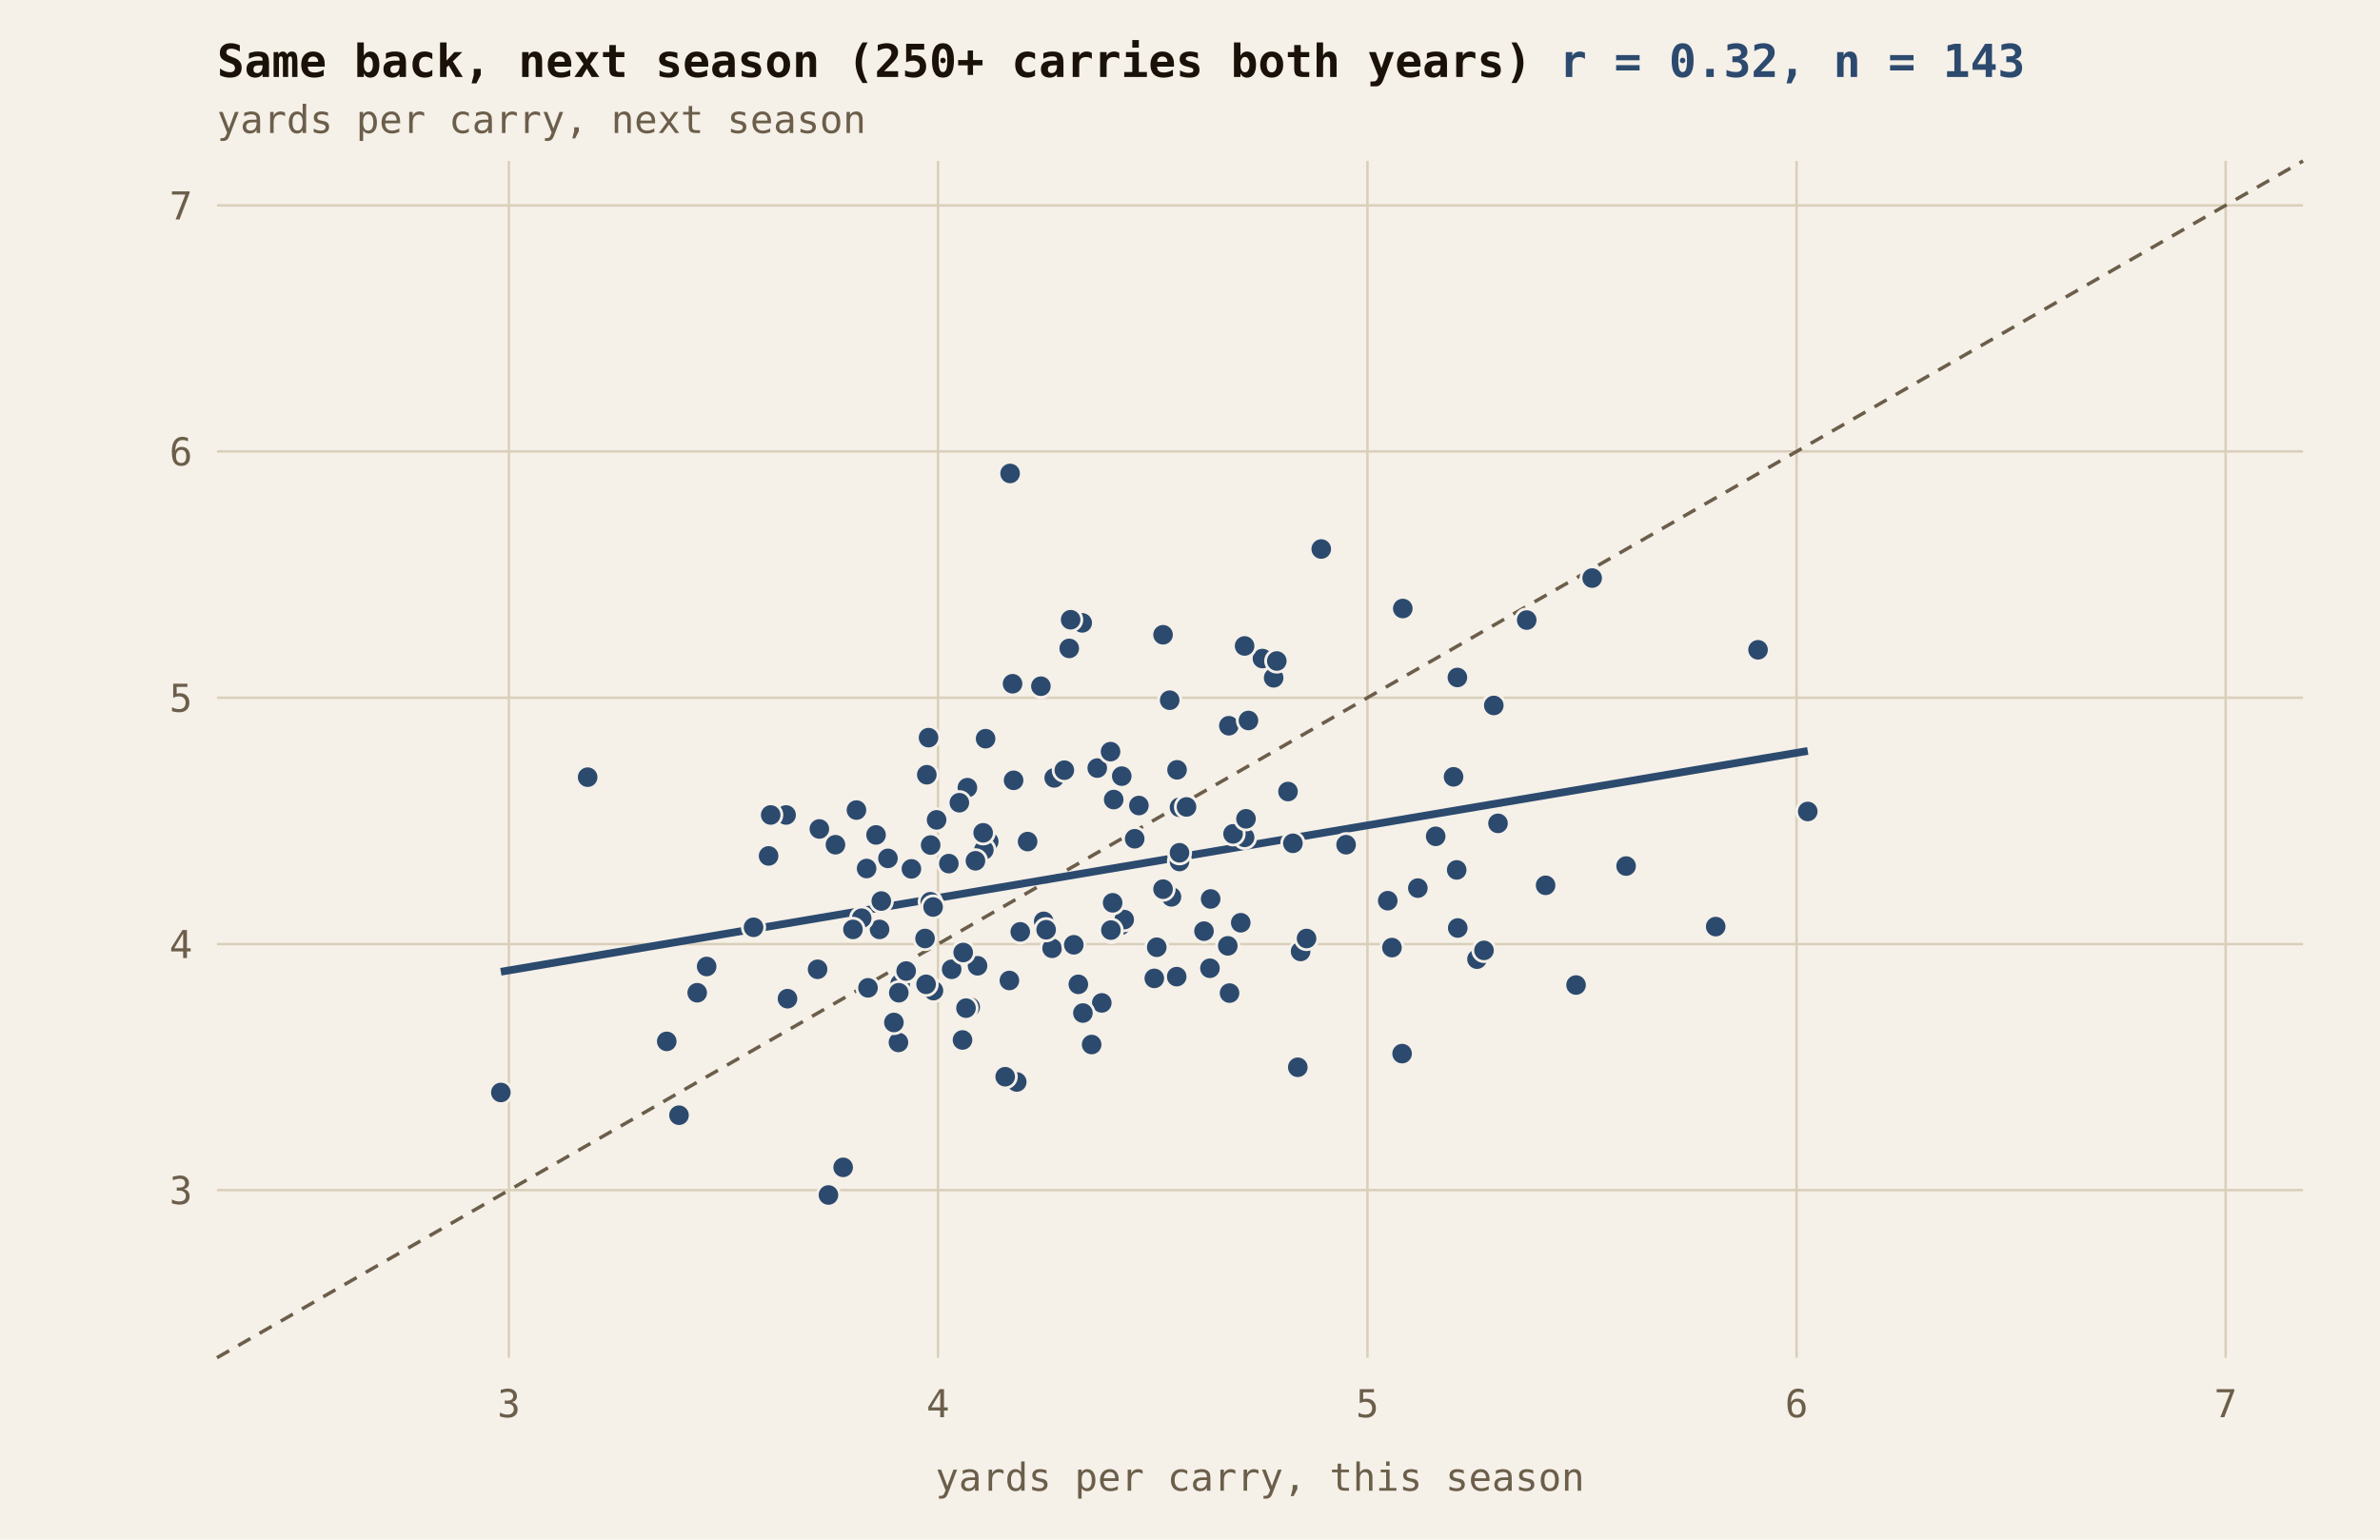
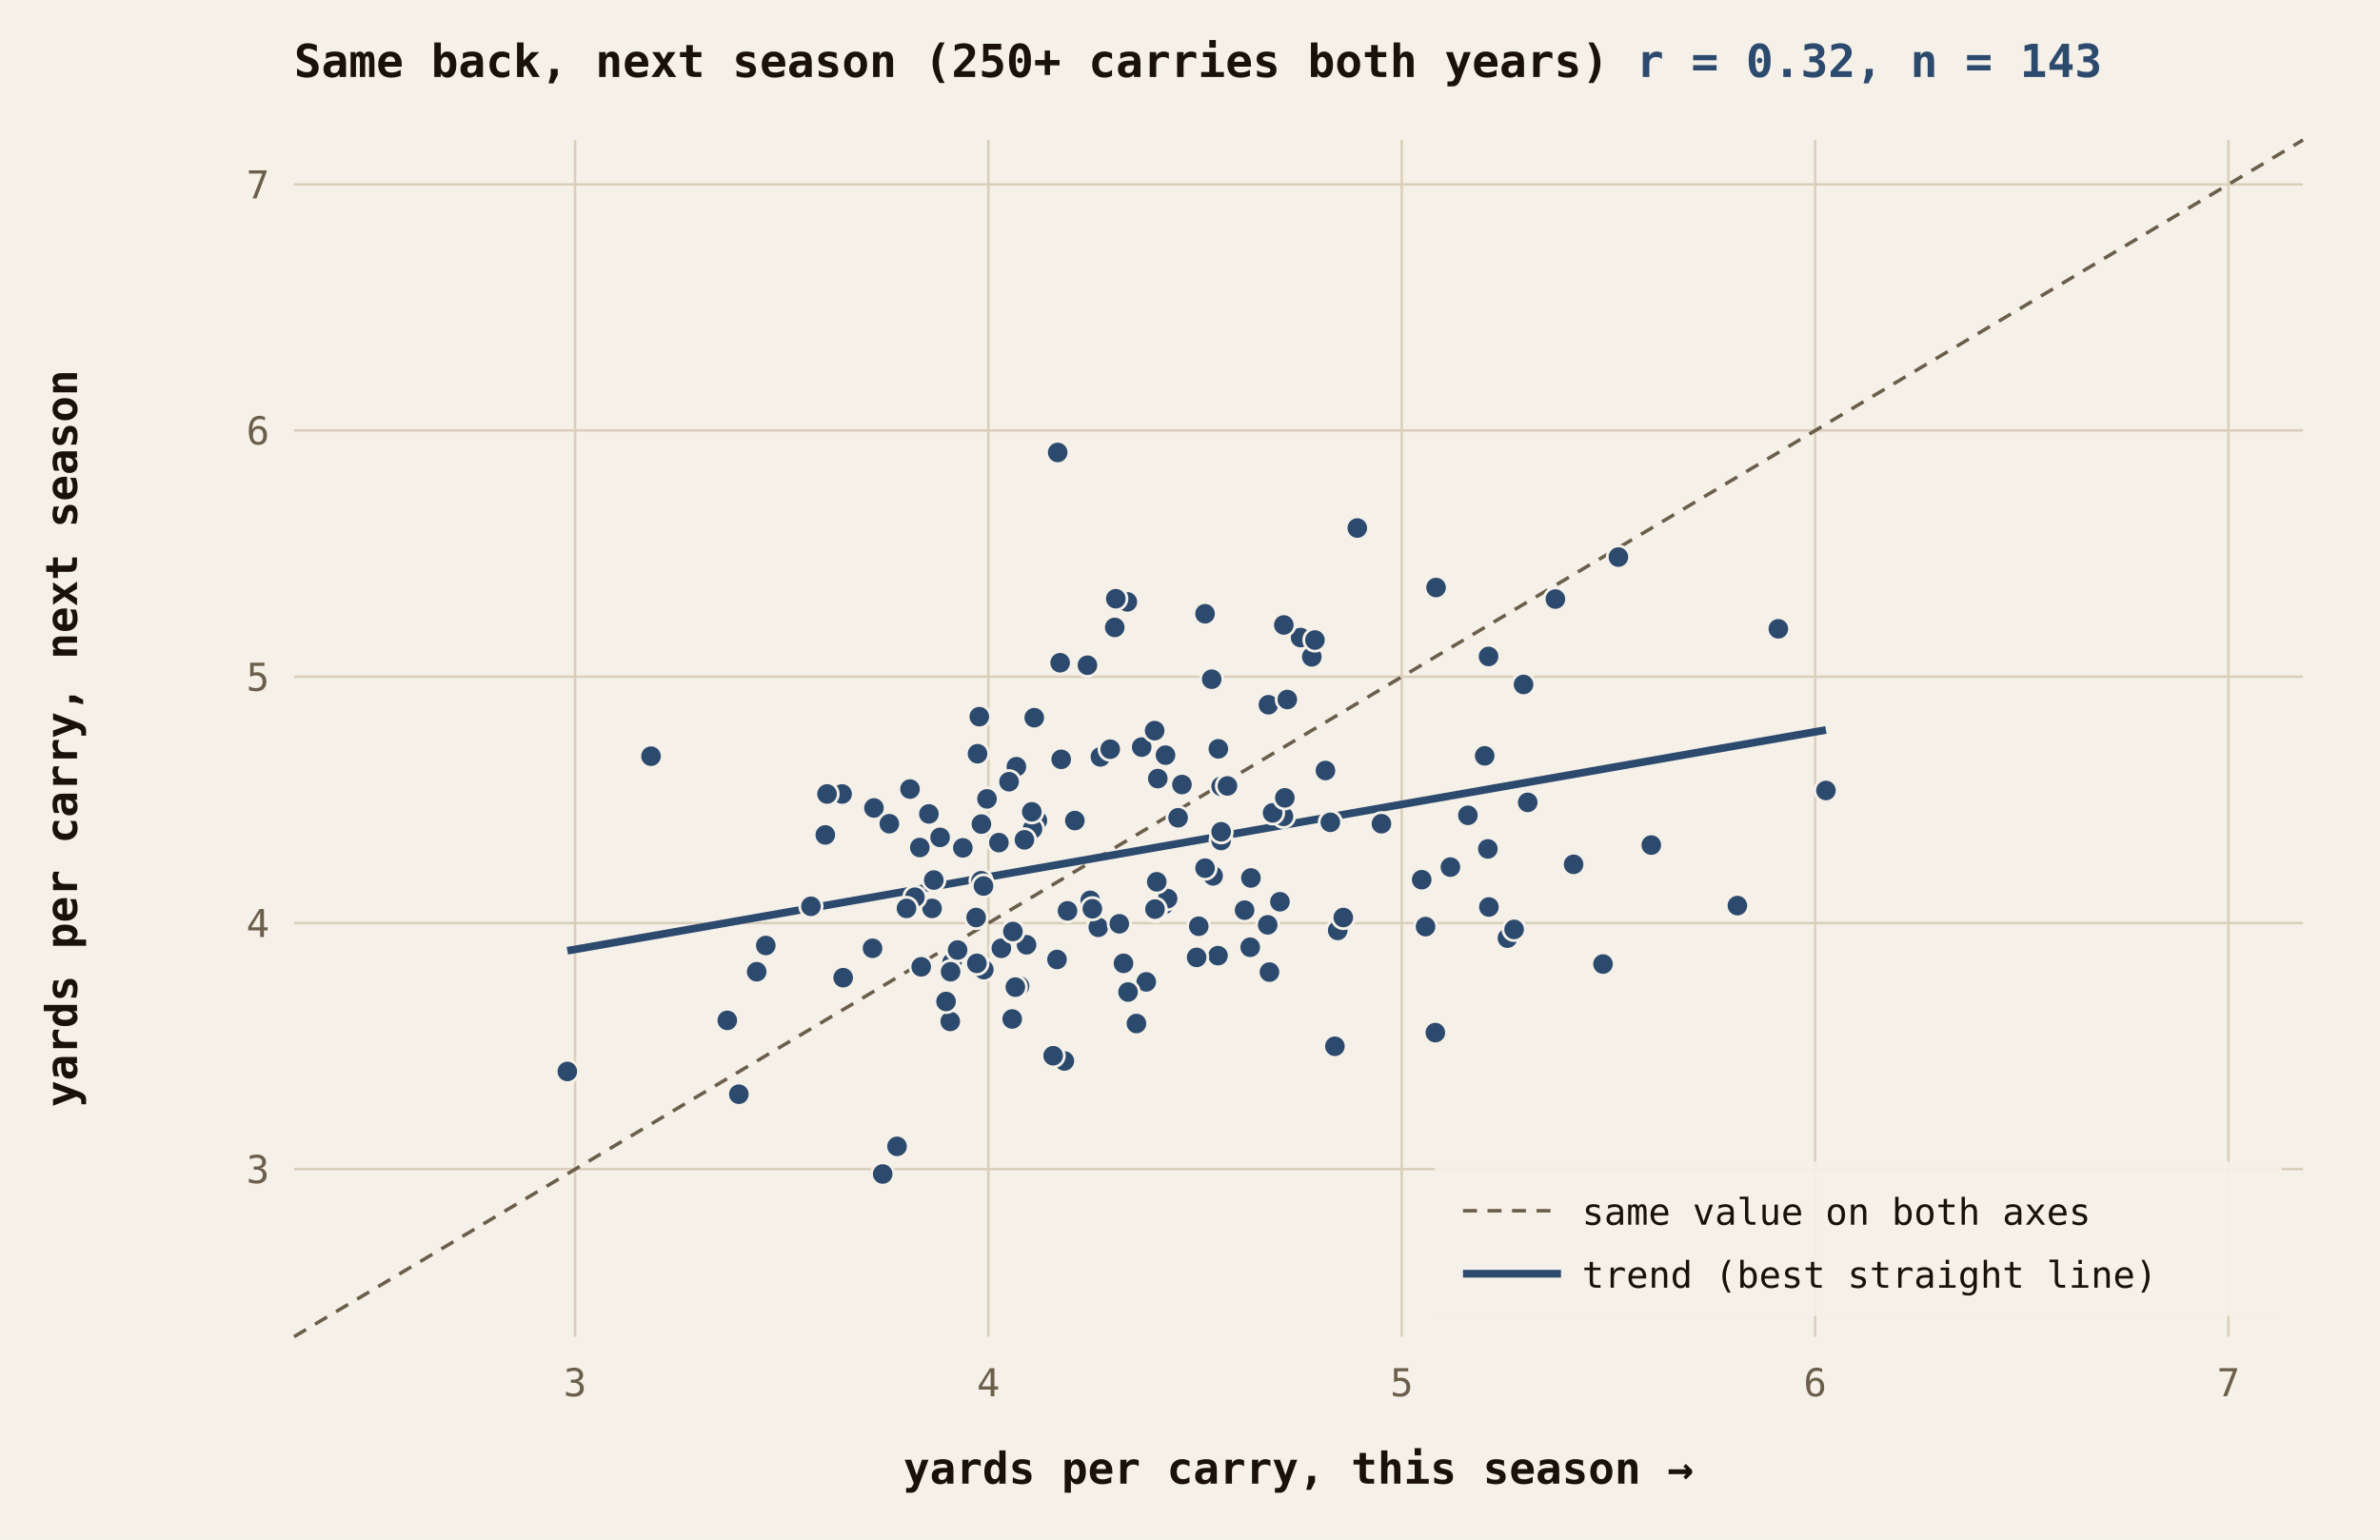
<svg xmlns="http://www.w3.org/2000/svg" viewBox="0 0 680 440" width="680" height="440" font-family="'Roboto Mono',monospace">
  <rect width="680" height="440" fill="#f5f0e8" />
-   <line x1="145.4" x2="145.4" y1="388" y2="46" stroke="#d9cfba" stroke-width="0.7" />
-   <text x="145.4" y="405" font-size="11" fill="#6b5e4a" text-anchor="middle">3</text>
-   <line x1="268.0" x2="268.0" y1="388" y2="46" stroke="#d9cfba" stroke-width="0.7" />
-   <text x="268.0" y="405" font-size="11" fill="#6b5e4a" text-anchor="middle">4</text>
-   <line x1="390.7" x2="390.7" y1="388" y2="46" stroke="#d9cfba" stroke-width="0.7" />
-   <text x="390.7" y="405" font-size="11" fill="#6b5e4a" text-anchor="middle">5</text>
-   <line x1="513.3" x2="513.3" y1="388" y2="46" stroke="#d9cfba" stroke-width="0.7" />
-   <text x="513.3" y="405" font-size="11" fill="#6b5e4a" text-anchor="middle">6</text>
-   <line x1="635.9" x2="635.9" y1="388" y2="46" stroke="#d9cfba" stroke-width="0.7" />
-   <text x="635.9" y="405" font-size="11" fill="#6b5e4a" text-anchor="middle">7</text>
-   <line x1="62" x2="658" y1="340.1" y2="340.1" stroke="#d9cfba" stroke-width="0.7" />
-   <text x="55" y="344.1" font-size="11" fill="#6b5e4a" text-anchor="end">3</text>
-   <line x1="62" x2="658" y1="269.8" y2="269.8" stroke="#d9cfba" stroke-width="0.7" />
-   <text x="55" y="273.8" font-size="11" fill="#6b5e4a" text-anchor="end">4</text>
-   <line x1="62" x2="658" y1="199.4" y2="199.4" stroke="#d9cfba" stroke-width="0.7" />
-   <text x="55" y="203.4" font-size="11" fill="#6b5e4a" text-anchor="end">5</text>
-   <line x1="62" x2="658" y1="129.0" y2="129.0" stroke="#d9cfba" stroke-width="0.7" />
-   <text x="55" y="133.0" font-size="11" fill="#6b5e4a" text-anchor="end">6</text>
-   <line x1="62" x2="658" y1="58.7" y2="58.7" stroke="#d9cfba" stroke-width="0.7" />
-   <text x="55" y="62.7" font-size="11" fill="#6b5e4a" text-anchor="end">7</text>
-   <line x1="62.0" y1="388.0" x2="658.0" y2="46.0" stroke="#6b5e4a" stroke-width="1" stroke-dasharray="4 3" />
-   <line x1="143.1" y1="277.7" x2="516.5" y2="214.6" stroke="#2c4a6e" stroke-width="2.2" />
-   <circle cx="225.0" cy="285.4" r="3.2" fill="#2c4a6e" stroke="#f5f0e8" stroke-width="0.8" />
-   <circle cx="371.6" cy="271.9" r="3.2" fill="#2c4a6e" stroke="#f5f0e8" stroke-width="0.8" />
-   <circle cx="337.0" cy="230.7" r="3.2" fill="#2c4a6e" stroke="#f5f0e8" stroke-width="0.8" />
-   <circle cx="277.2" cy="287.8" r="3.2" fill="#2c4a6e" stroke="#f5f0e8" stroke-width="0.8" />
-   <circle cx="293.6" cy="240.5" r="3.2" fill="#2c4a6e" stroke="#f5f0e8" stroke-width="0.8" />
-   <circle cx="266.7" cy="283.1" r="3.2" fill="#2c4a6e" stroke="#f5f0e8" stroke-width="0.8" />
-   <circle cx="298.2" cy="263.3" r="3.2" fill="#2c4a6e" stroke="#f5f0e8" stroke-width="0.8" />
-   <circle cx="234.1" cy="236.9" r="3.2" fill="#2c4a6e" stroke="#f5f0e8" stroke-width="0.8" />
-   <circle cx="264.3" cy="268.2" r="3.2" fill="#2c4a6e" stroke="#f5f0e8" stroke-width="0.8" />
-   <circle cx="336.2" cy="279.1" r="3.2" fill="#2c4a6e" stroke="#f5f0e8" stroke-width="0.8" />
-   <circle cx="436.2" cy="177.2" r="3.2" fill="#2c4a6e" stroke="#f5f0e8" stroke-width="0.8" />
-   <circle cx="236.7" cy="341.5" r="3.2" fill="#2c4a6e" stroke="#f5f0e8" stroke-width="0.8" />
-   <circle cx="325.4" cy="230.2" r="3.2" fill="#2c4a6e" stroke="#f5f0e8" stroke-width="0.8" />
-   <circle cx="244.7" cy="231.5" r="3.2" fill="#2c4a6e" stroke="#f5f0e8" stroke-width="0.8" />
-   <circle cx="279.3" cy="276.0" r="3.2" fill="#2c4a6e" stroke="#f5f0e8" stroke-width="0.8" />
-   <circle cx="240.9" cy="333.6" r="3.2" fill="#2c4a6e" stroke="#f5f0e8" stroke-width="0.8" />
-   <circle cx="251.8" cy="257.5" r="3.2" fill="#2c4a6e" stroke="#f5f0e8" stroke-width="0.8" />
-   <circle cx="143.1" cy="312.2" r="3.2" fill="#2c4a6e" stroke="#f5f0e8" stroke-width="0.8" />
-   <circle cx="337.0" cy="246.2" r="3.2" fill="#2c4a6e" stroke="#f5f0e8" stroke-width="0.8" />
-   <circle cx="360.7" cy="188.2" r="3.2" fill="#2c4a6e" stroke="#f5f0e8" stroke-width="0.8" />
-   <circle cx="334.7" cy="256.3" r="3.2" fill="#2c4a6e" stroke="#f5f0e8" stroke-width="0.8" />
-   <circle cx="271.9" cy="277.0" r="3.2" fill="#2c4a6e" stroke="#f5f0e8" stroke-width="0.8" />
-   <circle cx="257.2" cy="281.1" r="3.2" fill="#2c4a6e" stroke="#f5f0e8" stroke-width="0.8" />
-   <circle cx="265.3" cy="210.8" r="3.2" fill="#2c4a6e" stroke="#f5f0e8" stroke-width="0.8" />
-   <circle cx="300.6" cy="271.0" r="3.2" fill="#2c4a6e" stroke="#f5f0e8" stroke-width="0.8" />
-   <circle cx="224.6" cy="232.9" r="3.2" fill="#2c4a6e" stroke="#f5f0e8" stroke-width="0.8" />
-   <circle cx="337.0" cy="243.7" r="3.2" fill="#2c4a6e" stroke="#f5f0e8" stroke-width="0.8" />
-   <circle cx="194.0" cy="318.7" r="3.2" fill="#2c4a6e" stroke="#f5f0e8" stroke-width="0.8" />
-   <circle cx="309.2" cy="178.0" r="3.2" fill="#2c4a6e" stroke="#f5f0e8" stroke-width="0.8" />
-   <circle cx="410.2" cy="239.0" r="3.2" fill="#2c4a6e" stroke="#f5f0e8" stroke-width="0.8" />
-   <circle cx="215.3" cy="265.0" r="3.2" fill="#2c4a6e" stroke="#f5f0e8" stroke-width="0.8" />
-   <circle cx="291.5" cy="266.3" r="3.2" fill="#2c4a6e" stroke="#f5f0e8" stroke-width="0.8" />
-   <circle cx="339.0" cy="230.6" r="3.2" fill="#2c4a6e" stroke="#f5f0e8" stroke-width="0.8" />
-   <circle cx="370.8" cy="305.0" r="3.2" fill="#2c4a6e" stroke="#f5f0e8" stroke-width="0.8" />
-   <circle cx="265.9" cy="241.5" r="3.2" fill="#2c4a6e" stroke="#f5f0e8" stroke-width="0.8" />
-   <circle cx="305.9" cy="177.1" r="3.2" fill="#2c4a6e" stroke="#f5f0e8" stroke-width="0.8" />
-   <circle cx="320.1" cy="264.5" r="3.2" fill="#2c4a6e" stroke="#f5f0e8" stroke-width="0.8" />
-   <circle cx="301.2" cy="222.3" r="3.2" fill="#2c4a6e" stroke="#f5f0e8" stroke-width="0.8" />
-   <circle cx="332.3" cy="181.4" r="3.2" fill="#2c4a6e" stroke="#f5f0e8" stroke-width="0.8" />
-   <circle cx="454.9" cy="165.2" r="3.2" fill="#2c4a6e" stroke="#f5f0e8" stroke-width="0.8" />
-   <circle cx="313.5" cy="219.5" r="3.2" fill="#2c4a6e" stroke="#f5f0e8" stroke-width="0.8" />
-   <circle cx="428.0" cy="235.3" r="3.2" fill="#2c4a6e" stroke="#f5f0e8" stroke-width="0.8" />
-   <circle cx="276.4" cy="225.1" r="3.2" fill="#2c4a6e" stroke="#f5f0e8" stroke-width="0.8" />
-   <circle cx="274.1" cy="229.4" r="3.2" fill="#2c4a6e" stroke="#f5f0e8" stroke-width="0.8" />
-   <circle cx="336.3" cy="220.0" r="3.2" fill="#2c4a6e" stroke="#f5f0e8" stroke-width="0.8" />
-   <circle cx="317.3" cy="214.8" r="3.2" fill="#2c4a6e" stroke="#f5f0e8" stroke-width="0.8" />
-   <circle cx="350.8" cy="270.3" r="3.2" fill="#2c4a6e" stroke="#f5f0e8" stroke-width="0.8" />
-   <circle cx="422.0" cy="274.1" r="3.2" fill="#2c4a6e" stroke="#f5f0e8" stroke-width="0.8" />
-   <circle cx="450.3" cy="281.5" r="3.2" fill="#2c4a6e" stroke="#f5f0e8" stroke-width="0.8" />
-   <circle cx="355.6" cy="184.6" r="3.2" fill="#2c4a6e" stroke="#f5f0e8" stroke-width="0.8" />
-   <circle cx="289.3" cy="195.4" r="3.2" fill="#2c4a6e" stroke="#f5f0e8" stroke-width="0.8" />
-   <circle cx="345.9" cy="256.9" r="3.2" fill="#2c4a6e" stroke="#f5f0e8" stroke-width="0.8" />
-   <circle cx="330.5" cy="270.7" r="3.2" fill="#2c4a6e" stroke="#f5f0e8" stroke-width="0.8" />
-   <circle cx="363.9" cy="193.7" r="3.2" fill="#2c4a6e" stroke="#f5f0e8" stroke-width="0.8" />
-   <circle cx="271.1" cy="246.8" r="3.2" fill="#2c4a6e" stroke="#f5f0e8" stroke-width="0.8" />
-   <circle cx="260.4" cy="248.3" r="3.2" fill="#2c4a6e" stroke="#f5f0e8" stroke-width="0.8" />
-   <circle cx="247.6" cy="248.2" r="3.2" fill="#2c4a6e" stroke="#f5f0e8" stroke-width="0.8" />
-   <circle cx="264.6" cy="281.3" r="3.2" fill="#2c4a6e" stroke="#f5f0e8" stroke-width="0.8" />
-   <circle cx="416.4" cy="193.6" r="3.2" fill="#2c4a6e" stroke="#f5f0e8" stroke-width="0.8" />
-   <circle cx="397.7" cy="270.8" r="3.2" fill="#2c4a6e" stroke="#f5f0e8" stroke-width="0.8" />
-   <circle cx="290.5" cy="309.2" r="3.2" fill="#2c4a6e" stroke="#f5f0e8" stroke-width="0.8" />
-   <circle cx="298.9" cy="265.7" r="3.2" fill="#2c4a6e" stroke="#f5f0e8" stroke-width="0.8" />
-   <circle cx="400.6" cy="301.1" r="3.2" fill="#2c4a6e" stroke="#f5f0e8" stroke-width="0.8" />
-   <circle cx="190.5" cy="297.6" r="3.2" fill="#2c4a6e" stroke="#f5f0e8" stroke-width="0.8" />
-   <circle cx="308.1" cy="281.3" r="3.2" fill="#2c4a6e" stroke="#f5f0e8" stroke-width="0.8" />
-   <circle cx="305.5" cy="185.3" r="3.2" fill="#2c4a6e" stroke="#f5f0e8" stroke-width="0.8" />
-   <circle cx="416.2" cy="248.6" r="3.2" fill="#2c4a6e" stroke="#f5f0e8" stroke-width="0.8" />
-   <circle cx="248.0" cy="282.3" r="3.2" fill="#2c4a6e" stroke="#f5f0e8" stroke-width="0.8" />
-   <circle cx="355.6" cy="239.3" r="3.2" fill="#2c4a6e" stroke="#f5f0e8" stroke-width="0.8" />
-   <circle cx="282.5" cy="240.5" r="3.2" fill="#2c4a6e" stroke="#f5f0e8" stroke-width="0.8" />
-   <circle cx="251.3" cy="265.6" r="3.2" fill="#2c4a6e" stroke="#f5f0e8" stroke-width="0.8" />
-   <circle cx="199.2" cy="283.7" r="3.2" fill="#2c4a6e" stroke="#f5f0e8" stroke-width="0.8" />
-   <circle cx="275.0" cy="297.2" r="3.2" fill="#2c4a6e" stroke="#f5f0e8" stroke-width="0.8" />
-   <circle cx="219.6" cy="244.6" r="3.2" fill="#2c4a6e" stroke="#f5f0e8" stroke-width="0.8" />
-   <circle cx="415.3" cy="222.0" r="3.2" fill="#2c4a6e" stroke="#f5f0e8" stroke-width="0.8" />
-   <circle cx="246.2" cy="262.4" r="3.2" fill="#2c4a6e" stroke="#f5f0e8" stroke-width="0.8" />
-   <circle cx="321.2" cy="262.8" r="3.2" fill="#2c4a6e" stroke="#f5f0e8" stroke-width="0.8" />
-   <circle cx="441.6" cy="253.0" r="3.2" fill="#2c4a6e" stroke="#f5f0e8" stroke-width="0.8" />
-   <circle cx="220.2" cy="232.9" r="3.2" fill="#2c4a6e" stroke="#f5f0e8" stroke-width="0.8" />
-   <circle cx="311.9" cy="298.5" r="3.2" fill="#2c4a6e" stroke="#f5f0e8" stroke-width="0.8" />
-   <circle cx="351.3" cy="283.8" r="3.2" fill="#2c4a6e" stroke="#f5f0e8" stroke-width="0.8" />
-   <circle cx="253.7" cy="245.3" r="3.2" fill="#2c4a6e" stroke="#f5f0e8" stroke-width="0.8" />
-   <circle cx="265.8" cy="257.7" r="3.2" fill="#2c4a6e" stroke="#f5f0e8" stroke-width="0.8" />
-   <circle cx="332.3" cy="254.1" r="3.2" fill="#2c4a6e" stroke="#f5f0e8" stroke-width="0.8" />
-   <circle cx="281.1" cy="242.9" r="3.2" fill="#2c4a6e" stroke="#f5f0e8" stroke-width="0.8" />
-   <circle cx="250.3" cy="238.6" r="3.2" fill="#2c4a6e" stroke="#f5f0e8" stroke-width="0.8" />
-   <circle cx="369.4" cy="241.0" r="3.2" fill="#2c4a6e" stroke="#f5f0e8" stroke-width="0.8" />
-   <circle cx="377.5" cy="156.9" r="3.2" fill="#2c4a6e" stroke="#f5f0e8" stroke-width="0.8" />
-   <circle cx="256.7" cy="297.9" r="3.2" fill="#2c4a6e" stroke="#f5f0e8" stroke-width="0.8" />
-   <circle cx="314.8" cy="286.6" r="3.2" fill="#2c4a6e" stroke="#f5f0e8" stroke-width="0.8" />
-   <circle cx="287.2" cy="307.7" r="3.2" fill="#2c4a6e" stroke="#f5f0e8" stroke-width="0.8" />
-   <circle cx="324.2" cy="239.7" r="3.2" fill="#2c4a6e" stroke="#f5f0e8" stroke-width="0.8" />
-   <circle cx="318.2" cy="228.5" r="3.2" fill="#2c4a6e" stroke="#f5f0e8" stroke-width="0.8" />
-   <circle cx="464.6" cy="247.5" r="3.2" fill="#2c4a6e" stroke="#f5f0e8" stroke-width="0.8" />
-   <circle cx="424.0" cy="271.6" r="3.2" fill="#2c4a6e" stroke="#f5f0e8" stroke-width="0.8" />
-   <circle cx="238.7" cy="241.4" r="3.2" fill="#2c4a6e" stroke="#f5f0e8" stroke-width="0.8" />
-   <circle cx="280.9" cy="238.0" r="3.2" fill="#2c4a6e" stroke="#f5f0e8" stroke-width="0.8" />
-   <circle cx="201.9" cy="276.2" r="3.2" fill="#2c4a6e" stroke="#f5f0e8" stroke-width="0.8" />
-   <circle cx="320.5" cy="221.8" r="3.2" fill="#2c4a6e" stroke="#f5f0e8" stroke-width="0.8" />
-   <circle cx="306.8" cy="270.0" r="3.2" fill="#2c4a6e" stroke="#f5f0e8" stroke-width="0.8" />
-   <circle cx="264.8" cy="221.4" r="3.2" fill="#2c4a6e" stroke="#f5f0e8" stroke-width="0.8" />
-   <circle cx="384.6" cy="241.4" r="3.2" fill="#2c4a6e" stroke="#f5f0e8" stroke-width="0.8" />
-   <circle cx="317.5" cy="266.2" r="3.2" fill="#2c4a6e" stroke="#f5f0e8" stroke-width="0.8" />
-   <circle cx="304.1" cy="220.1" r="3.2" fill="#2c4a6e" stroke="#f5f0e8" stroke-width="0.8" />
-   <circle cx="297.4" cy="196.1" r="3.2" fill="#2c4a6e" stroke="#f5f0e8" stroke-width="0.8" />
-   <circle cx="267.6" cy="234.3" r="3.2" fill="#2c4a6e" stroke="#f5f0e8" stroke-width="0.8" />
-   <circle cx="352.3" cy="238.3" r="3.2" fill="#2c4a6e" stroke="#f5f0e8" stroke-width="0.8" />
-   <circle cx="317.4" cy="265.8" r="3.2" fill="#2c4a6e" stroke="#f5f0e8" stroke-width="0.8" />
-   <circle cx="288.4" cy="280.2" r="3.2" fill="#2c4a6e" stroke="#f5f0e8" stroke-width="0.8" />
-   <circle cx="354.5" cy="263.7" r="3.2" fill="#2c4a6e" stroke="#f5f0e8" stroke-width="0.8" />
-   <circle cx="516.5" cy="231.9" r="3.2" fill="#2c4a6e" stroke="#f5f0e8" stroke-width="0.8" />
-   <circle cx="396.5" cy="257.4" r="3.2" fill="#2c4a6e" stroke="#f5f0e8" stroke-width="0.8" />
-   <circle cx="329.8" cy="279.6" r="3.2" fill="#2c4a6e" stroke="#f5f0e8" stroke-width="0.8" />
-   <circle cx="426.8" cy="201.6" r="3.2" fill="#2c4a6e" stroke="#f5f0e8" stroke-width="0.8" />
-   <circle cx="368.0" cy="226.2" r="3.2" fill="#2c4a6e" stroke="#f5f0e8" stroke-width="0.8" />
-   <circle cx="278.7" cy="246.0" r="3.2" fill="#2c4a6e" stroke="#f5f0e8" stroke-width="0.8" />
-   <circle cx="289.6" cy="223.0" r="3.2" fill="#2c4a6e" stroke="#f5f0e8" stroke-width="0.8" />
-   <circle cx="345.7" cy="276.7" r="3.2" fill="#2c4a6e" stroke="#f5f0e8" stroke-width="0.8" />
-   <circle cx="405.1" cy="253.8" r="3.2" fill="#2c4a6e" stroke="#f5f0e8" stroke-width="0.8" />
-   <circle cx="344.0" cy="266.1" r="3.2" fill="#2c4a6e" stroke="#f5f0e8" stroke-width="0.8" />
-   <circle cx="309.4" cy="289.5" r="3.2" fill="#2c4a6e" stroke="#f5f0e8" stroke-width="0.8" />
-   <circle cx="233.6" cy="277.0" r="3.2" fill="#2c4a6e" stroke="#f5f0e8" stroke-width="0.8" />
-   <circle cx="255.4" cy="292.2" r="3.2" fill="#2c4a6e" stroke="#f5f0e8" stroke-width="0.8" />
-   <circle cx="373.3" cy="268.2" r="3.2" fill="#2c4a6e" stroke="#f5f0e8" stroke-width="0.8" />
-   <circle cx="258.9" cy="277.5" r="3.2" fill="#2c4a6e" stroke="#f5f0e8" stroke-width="0.8" />
-   <circle cx="167.9" cy="222.1" r="3.2" fill="#2c4a6e" stroke="#f5f0e8" stroke-width="0.8" />
-   <circle cx="416.5" cy="265.2" r="3.2" fill="#2c4a6e" stroke="#f5f0e8" stroke-width="0.8" />
-   <circle cx="351.1" cy="207.4" r="3.2" fill="#2c4a6e" stroke="#f5f0e8" stroke-width="0.8" />
-   <circle cx="276.0" cy="288.1" r="3.2" fill="#2c4a6e" stroke="#f5f0e8" stroke-width="0.8" />
-   <circle cx="356.0" cy="234.0" r="3.2" fill="#2c4a6e" stroke="#f5f0e8" stroke-width="0.8" />
-   <circle cx="400.8" cy="173.9" r="3.2" fill="#2c4a6e" stroke="#f5f0e8" stroke-width="0.8" />
-   <circle cx="334.2" cy="200.1" r="3.2" fill="#2c4a6e" stroke="#f5f0e8" stroke-width="0.8" />
-   <circle cx="256.8" cy="283.7" r="3.2" fill="#2c4a6e" stroke="#f5f0e8" stroke-width="0.8" />
-   <circle cx="317.9" cy="258.0" r="3.2" fill="#2c4a6e" stroke="#f5f0e8" stroke-width="0.8" />
-   <circle cx="243.7" cy="265.6" r="3.2" fill="#2c4a6e" stroke="#f5f0e8" stroke-width="0.8" />
-   <circle cx="288.6" cy="135.3" r="3.2" fill="#2c4a6e" stroke="#f5f0e8" stroke-width="0.8" />
-   <circle cx="266.6" cy="259.2" r="3.2" fill="#2c4a6e" stroke="#f5f0e8" stroke-width="0.8" />
-   <circle cx="275.2" cy="272.2" r="3.2" fill="#2c4a6e" stroke="#f5f0e8" stroke-width="0.8" />
-   <circle cx="502.3" cy="185.7" r="3.2" fill="#2c4a6e" stroke="#f5f0e8" stroke-width="0.8" />
-   <circle cx="490.2" cy="264.8" r="3.2" fill="#2c4a6e" stroke="#f5f0e8" stroke-width="0.8" />
-   <circle cx="356.7" cy="205.9" r="3.2" fill="#2c4a6e" stroke="#f5f0e8" stroke-width="0.8" />
-   <circle cx="281.6" cy="211.1" r="3.2" fill="#2c4a6e" stroke="#f5f0e8" stroke-width="0.8" />
-   <circle cx="364.8" cy="188.9" r="3.2" fill="#2c4a6e" stroke="#f5f0e8" stroke-width="0.8" />
-   <text x="62" y="22" font-size="13" font-weight="600" fill="#1a1208">Same back, next season (250+ carries both years)  <tspan fill="#2c4a6e">r = 0.32, n = 143</tspan>
+   <line x1="164.3" x2="164.3" y1="382" y2="40" stroke="#d9cfba" stroke-width="0.7" />
+   <text x="164.3" y="399" font-size="11" fill="#6b5e4a" text-anchor="middle">3</text>
+   <line x1="282.4" x2="282.4" y1="382" y2="40" stroke="#d9cfba" stroke-width="0.7" />
+   <text x="282.4" y="399" font-size="11" fill="#6b5e4a" text-anchor="middle">4</text>
+   <line x1="400.5" x2="400.5" y1="382" y2="40" stroke="#d9cfba" stroke-width="0.7" />
+   <text x="400.5" y="399" font-size="11" fill="#6b5e4a" text-anchor="middle">5</text>
+   <line x1="518.6" x2="518.6" y1="382" y2="40" stroke="#d9cfba" stroke-width="0.7" />
+   <text x="518.6" y="399" font-size="11" fill="#6b5e4a" text-anchor="middle">6</text>
+   <line x1="636.7" x2="636.7" y1="382" y2="40" stroke="#d9cfba" stroke-width="0.7" />
+   <text x="636.7" y="399" font-size="11" fill="#6b5e4a" text-anchor="middle">7</text>
+   <line x1="84" x2="658" y1="334.1" y2="334.1" stroke="#d9cfba" stroke-width="0.7" />
+   <text x="77" y="338.1" font-size="11" fill="#6b5e4a" text-anchor="end">3</text>
+   <line x1="84" x2="658" y1="263.8" y2="263.8" stroke="#d9cfba" stroke-width="0.7" />
+   <text x="77" y="267.8" font-size="11" fill="#6b5e4a" text-anchor="end">4</text>
+   <line x1="84" x2="658" y1="193.4" y2="193.4" stroke="#d9cfba" stroke-width="0.7" />
+   <text x="77" y="197.4" font-size="11" fill="#6b5e4a" text-anchor="end">5</text>
+   <line x1="84" x2="658" y1="123.0" y2="123.0" stroke="#d9cfba" stroke-width="0.7" />
+   <text x="77" y="127.0" font-size="11" fill="#6b5e4a" text-anchor="end">6</text>
+   <line x1="84" x2="658" y1="52.7" y2="52.7" stroke="#d9cfba" stroke-width="0.7" />
+   <text x="77" y="56.7" font-size="11" fill="#6b5e4a" text-anchor="end">7</text>
+   <line x1="84.0" y1="382.0" x2="658.0" y2="40.0" stroke="#6b5e4a" stroke-width="1" stroke-dasharray="4 3" />
+   <line x1="162.1" y1="271.7" x2="521.7" y2="208.6" stroke="#2c4a6e" stroke-width="2.2" />
+   <circle cx="240.9" cy="279.4" r="3.2" fill="#2c4a6e" stroke="#f5f0e8" stroke-width="0.8" />
+   <circle cx="382.2" cy="265.9" r="3.2" fill="#2c4a6e" stroke="#f5f0e8" stroke-width="0.8" />
+   <circle cx="348.9" cy="224.7" r="3.2" fill="#2c4a6e" stroke="#f5f0e8" stroke-width="0.8" />
+   <circle cx="291.3" cy="281.8" r="3.2" fill="#2c4a6e" stroke="#f5f0e8" stroke-width="0.8" />
+   <circle cx="307.1" cy="234.5" r="3.2" fill="#2c4a6e" stroke="#f5f0e8" stroke-width="0.8" />
+   <circle cx="281.1" cy="277.1" r="3.2" fill="#2c4a6e" stroke="#f5f0e8" stroke-width="0.8" />
+   <circle cx="311.5" cy="257.3" r="3.2" fill="#2c4a6e" stroke="#f5f0e8" stroke-width="0.8" />
+   <circle cx="249.7" cy="230.9" r="3.2" fill="#2c4a6e" stroke="#f5f0e8" stroke-width="0.8" />
+   <circle cx="278.9" cy="262.2" r="3.2" fill="#2c4a6e" stroke="#f5f0e8" stroke-width="0.8" />
+   <circle cx="348.0" cy="273.1" r="3.2" fill="#2c4a6e" stroke="#f5f0e8" stroke-width="0.8" />
+   <circle cx="444.4" cy="171.2" r="3.2" fill="#2c4a6e" stroke="#f5f0e8" stroke-width="0.8" />
+   <circle cx="252.2" cy="335.5" r="3.2" fill="#2c4a6e" stroke="#f5f0e8" stroke-width="0.8" />
+   <circle cx="337.7" cy="224.2" r="3.2" fill="#2c4a6e" stroke="#f5f0e8" stroke-width="0.8" />
+   <circle cx="260.0" cy="225.5" r="3.2" fill="#2c4a6e" stroke="#f5f0e8" stroke-width="0.8" />
+   <circle cx="293.3" cy="270.0" r="3.2" fill="#2c4a6e" stroke="#f5f0e8" stroke-width="0.8" />
+   <circle cx="256.3" cy="327.6" r="3.2" fill="#2c4a6e" stroke="#f5f0e8" stroke-width="0.8" />
+   <circle cx="266.8" cy="251.5" r="3.2" fill="#2c4a6e" stroke="#f5f0e8" stroke-width="0.8" />
+   <circle cx="162.1" cy="306.2" r="3.2" fill="#2c4a6e" stroke="#f5f0e8" stroke-width="0.8" />
+   <circle cx="348.9" cy="240.2" r="3.2" fill="#2c4a6e" stroke="#f5f0e8" stroke-width="0.8" />
+   <circle cx="371.6" cy="182.2" r="3.2" fill="#2c4a6e" stroke="#f5f0e8" stroke-width="0.8" />
+   <circle cx="346.6" cy="250.3" r="3.2" fill="#2c4a6e" stroke="#f5f0e8" stroke-width="0.8" />
+   <circle cx="286.1" cy="271.0" r="3.2" fill="#2c4a6e" stroke="#f5f0e8" stroke-width="0.8" />
+   <circle cx="272.0" cy="275.1" r="3.2" fill="#2c4a6e" stroke="#f5f0e8" stroke-width="0.8" />
+   <circle cx="279.8" cy="204.8" r="3.2" fill="#2c4a6e" stroke="#f5f0e8" stroke-width="0.8" />
+   <circle cx="313.8" cy="265.0" r="3.2" fill="#2c4a6e" stroke="#f5f0e8" stroke-width="0.8" />
+   <circle cx="240.6" cy="226.9" r="3.2" fill="#2c4a6e" stroke="#f5f0e8" stroke-width="0.8" />
+   <circle cx="348.9" cy="237.7" r="3.2" fill="#2c4a6e" stroke="#f5f0e8" stroke-width="0.8" />
+   <circle cx="211.1" cy="312.7" r="3.2" fill="#2c4a6e" stroke="#f5f0e8" stroke-width="0.8" />
+   <circle cx="322.1" cy="172.0" r="3.2" fill="#2c4a6e" stroke="#f5f0e8" stroke-width="0.8" />
+   <circle cx="419.4" cy="233.0" r="3.2" fill="#2c4a6e" stroke="#f5f0e8" stroke-width="0.8" />
+   <circle cx="231.7" cy="259.0" r="3.2" fill="#2c4a6e" stroke="#f5f0e8" stroke-width="0.8" />
+   <circle cx="305.0" cy="260.3" r="3.2" fill="#2c4a6e" stroke="#f5f0e8" stroke-width="0.8" />
+   <circle cx="350.7" cy="224.6" r="3.2" fill="#2c4a6e" stroke="#f5f0e8" stroke-width="0.8" />
+   <circle cx="381.4" cy="299.0" r="3.2" fill="#2c4a6e" stroke="#f5f0e8" stroke-width="0.8" />
+   <circle cx="280.4" cy="235.5" r="3.2" fill="#2c4a6e" stroke="#f5f0e8" stroke-width="0.8" />
+   <circle cx="318.8" cy="171.1" r="3.2" fill="#2c4a6e" stroke="#f5f0e8" stroke-width="0.8" />
+   <circle cx="332.6" cy="258.5" r="3.2" fill="#2c4a6e" stroke="#f5f0e8" stroke-width="0.8" />
+   <circle cx="314.4" cy="216.3" r="3.2" fill="#2c4a6e" stroke="#f5f0e8" stroke-width="0.8" />
+   <circle cx="344.3" cy="175.4" r="3.2" fill="#2c4a6e" stroke="#f5f0e8" stroke-width="0.8" />
+   <circle cx="462.4" cy="159.2" r="3.2" fill="#2c4a6e" stroke="#f5f0e8" stroke-width="0.8" />
+   <circle cx="326.2" cy="213.5" r="3.2" fill="#2c4a6e" stroke="#f5f0e8" stroke-width="0.8" />
+   <circle cx="436.5" cy="229.3" r="3.2" fill="#2c4a6e" stroke="#f5f0e8" stroke-width="0.8" />
+   <circle cx="290.4" cy="219.1" r="3.2" fill="#2c4a6e" stroke="#f5f0e8" stroke-width="0.8" />
+   <circle cx="288.3" cy="223.4" r="3.2" fill="#2c4a6e" stroke="#f5f0e8" stroke-width="0.8" />
+   <circle cx="348.1" cy="214.0" r="3.2" fill="#2c4a6e" stroke="#f5f0e8" stroke-width="0.8" />
+   <circle cx="329.9" cy="208.8" r="3.2" fill="#2c4a6e" stroke="#f5f0e8" stroke-width="0.8" />
+   <circle cx="362.2" cy="264.3" r="3.2" fill="#2c4a6e" stroke="#f5f0e8" stroke-width="0.8" />
+   <circle cx="430.7" cy="268.1" r="3.2" fill="#2c4a6e" stroke="#f5f0e8" stroke-width="0.8" />
+   <circle cx="458.0" cy="275.5" r="3.2" fill="#2c4a6e" stroke="#f5f0e8" stroke-width="0.8" />
+   <circle cx="366.8" cy="178.6" r="3.2" fill="#2c4a6e" stroke="#f5f0e8" stroke-width="0.8" />
+   <circle cx="302.9" cy="189.4" r="3.2" fill="#2c4a6e" stroke="#f5f0e8" stroke-width="0.8" />
+   <circle cx="357.4" cy="250.9" r="3.2" fill="#2c4a6e" stroke="#f5f0e8" stroke-width="0.8" />
+   <circle cx="342.5" cy="264.7" r="3.2" fill="#2c4a6e" stroke="#f5f0e8" stroke-width="0.8" />
+   <circle cx="374.8" cy="187.7" r="3.2" fill="#2c4a6e" stroke="#f5f0e8" stroke-width="0.8" />
+   <circle cx="285.4" cy="240.8" r="3.2" fill="#2c4a6e" stroke="#f5f0e8" stroke-width="0.8" />
+   <circle cx="275.1" cy="242.3" r="3.2" fill="#2c4a6e" stroke="#f5f0e8" stroke-width="0.8" />
+   <circle cx="262.8" cy="242.2" r="3.2" fill="#2c4a6e" stroke="#f5f0e8" stroke-width="0.8" />
+   <circle cx="279.1" cy="275.3" r="3.2" fill="#2c4a6e" stroke="#f5f0e8" stroke-width="0.8" />
+   <circle cx="425.3" cy="187.6" r="3.2" fill="#2c4a6e" stroke="#f5f0e8" stroke-width="0.8" />
+   <circle cx="407.3" cy="264.8" r="3.2" fill="#2c4a6e" stroke="#f5f0e8" stroke-width="0.8" />
+   <circle cx="304.1" cy="303.2" r="3.2" fill="#2c4a6e" stroke="#f5f0e8" stroke-width="0.8" />
+   <circle cx="312.1" cy="259.7" r="3.2" fill="#2c4a6e" stroke="#f5f0e8" stroke-width="0.8" />
+   <circle cx="410.1" cy="295.1" r="3.2" fill="#2c4a6e" stroke="#f5f0e8" stroke-width="0.8" />
+   <circle cx="207.8" cy="291.6" r="3.2" fill="#2c4a6e" stroke="#f5f0e8" stroke-width="0.8" />
+   <circle cx="321.0" cy="275.3" r="3.2" fill="#2c4a6e" stroke="#f5f0e8" stroke-width="0.8" />
+   <circle cx="318.5" cy="179.3" r="3.2" fill="#2c4a6e" stroke="#f5f0e8" stroke-width="0.8" />
+   <circle cx="425.1" cy="242.6" r="3.2" fill="#2c4a6e" stroke="#f5f0e8" stroke-width="0.8" />
+   <circle cx="263.2" cy="276.3" r="3.2" fill="#2c4a6e" stroke="#f5f0e8" stroke-width="0.8" />
+   <circle cx="366.7" cy="233.3" r="3.2" fill="#2c4a6e" stroke="#f5f0e8" stroke-width="0.8" />
+   <circle cx="296.4" cy="234.5" r="3.2" fill="#2c4a6e" stroke="#f5f0e8" stroke-width="0.8" />
+   <circle cx="266.3" cy="259.6" r="3.2" fill="#2c4a6e" stroke="#f5f0e8" stroke-width="0.8" />
+   <circle cx="216.2" cy="277.7" r="3.2" fill="#2c4a6e" stroke="#f5f0e8" stroke-width="0.8" />
+   <circle cx="289.2" cy="291.2" r="3.2" fill="#2c4a6e" stroke="#f5f0e8" stroke-width="0.8" />
+   <circle cx="235.8" cy="238.6" r="3.2" fill="#2c4a6e" stroke="#f5f0e8" stroke-width="0.8" />
+   <circle cx="424.2" cy="216.0" r="3.2" fill="#2c4a6e" stroke="#f5f0e8" stroke-width="0.8" />
+   <circle cx="261.4" cy="256.4" r="3.2" fill="#2c4a6e" stroke="#f5f0e8" stroke-width="0.8" />
+   <circle cx="333.6" cy="256.8" r="3.2" fill="#2c4a6e" stroke="#f5f0e8" stroke-width="0.8" />
+   <circle cx="449.6" cy="247.0" r="3.2" fill="#2c4a6e" stroke="#f5f0e8" stroke-width="0.8" />
+   <circle cx="236.3" cy="226.9" r="3.2" fill="#2c4a6e" stroke="#f5f0e8" stroke-width="0.8" />
+   <circle cx="324.7" cy="292.5" r="3.2" fill="#2c4a6e" stroke="#f5f0e8" stroke-width="0.8" />
+   <circle cx="362.7" cy="277.8" r="3.2" fill="#2c4a6e" stroke="#f5f0e8" stroke-width="0.8" />
+   <circle cx="268.6" cy="239.3" r="3.2" fill="#2c4a6e" stroke="#f5f0e8" stroke-width="0.8" />
+   <circle cx="280.3" cy="251.7" r="3.2" fill="#2c4a6e" stroke="#f5f0e8" stroke-width="0.8" />
+   <circle cx="344.3" cy="248.1" r="3.2" fill="#2c4a6e" stroke="#f5f0e8" stroke-width="0.8" />
+   <circle cx="295.0" cy="236.9" r="3.2" fill="#2c4a6e" stroke="#f5f0e8" stroke-width="0.8" />
+   <circle cx="265.4" cy="232.6" r="3.2" fill="#2c4a6e" stroke="#f5f0e8" stroke-width="0.8" />
+   <circle cx="380.1" cy="235.0" r="3.2" fill="#2c4a6e" stroke="#f5f0e8" stroke-width="0.8" />
+   <circle cx="387.8" cy="150.9" r="3.2" fill="#2c4a6e" stroke="#f5f0e8" stroke-width="0.8" />
+   <circle cx="271.5" cy="291.9" r="3.2" fill="#2c4a6e" stroke="#f5f0e8" stroke-width="0.8" />
+   <circle cx="327.5" cy="280.6" r="3.2" fill="#2c4a6e" stroke="#f5f0e8" stroke-width="0.8" />
+   <circle cx="300.9" cy="301.7" r="3.2" fill="#2c4a6e" stroke="#f5f0e8" stroke-width="0.8" />
+   <circle cx="336.6" cy="233.7" r="3.2" fill="#2c4a6e" stroke="#f5f0e8" stroke-width="0.8" />
+   <circle cx="330.8" cy="222.5" r="3.2" fill="#2c4a6e" stroke="#f5f0e8" stroke-width="0.8" />
+   <circle cx="471.8" cy="241.5" r="3.2" fill="#2c4a6e" stroke="#f5f0e8" stroke-width="0.8" />
+   <circle cx="432.6" cy="265.6" r="3.2" fill="#2c4a6e" stroke="#f5f0e8" stroke-width="0.8" />
+   <circle cx="254.1" cy="235.4" r="3.2" fill="#2c4a6e" stroke="#f5f0e8" stroke-width="0.8" />
+   <circle cx="294.8" cy="232.0" r="3.2" fill="#2c4a6e" stroke="#f5f0e8" stroke-width="0.8" />
+   <circle cx="218.8" cy="270.2" r="3.2" fill="#2c4a6e" stroke="#f5f0e8" stroke-width="0.8" />
+   <circle cx="333.0" cy="215.8" r="3.2" fill="#2c4a6e" stroke="#f5f0e8" stroke-width="0.8" />
+   <circle cx="319.8" cy="264.0" r="3.2" fill="#2c4a6e" stroke="#f5f0e8" stroke-width="0.8" />
+   <circle cx="279.3" cy="215.4" r="3.2" fill="#2c4a6e" stroke="#f5f0e8" stroke-width="0.8" />
+   <circle cx="394.7" cy="235.4" r="3.2" fill="#2c4a6e" stroke="#f5f0e8" stroke-width="0.8" />
+   <circle cx="330.1" cy="260.2" r="3.2" fill="#2c4a6e" stroke="#f5f0e8" stroke-width="0.8" />
+   <circle cx="317.2" cy="214.1" r="3.2" fill="#2c4a6e" stroke="#f5f0e8" stroke-width="0.8" />
+   <circle cx="310.7" cy="190.1" r="3.2" fill="#2c4a6e" stroke="#f5f0e8" stroke-width="0.8" />
+   <circle cx="282.0" cy="228.3" r="3.2" fill="#2c4a6e" stroke="#f5f0e8" stroke-width="0.8" />
+   <circle cx="363.6" cy="232.3" r="3.2" fill="#2c4a6e" stroke="#f5f0e8" stroke-width="0.8" />
+   <circle cx="330.0" cy="259.8" r="3.2" fill="#2c4a6e" stroke="#f5f0e8" stroke-width="0.8" />
+   <circle cx="302.0" cy="274.2" r="3.2" fill="#2c4a6e" stroke="#f5f0e8" stroke-width="0.8" />
+   <circle cx="365.7" cy="257.7" r="3.2" fill="#2c4a6e" stroke="#f5f0e8" stroke-width="0.8" />
+   <circle cx="521.7" cy="225.9" r="3.2" fill="#2c4a6e" stroke="#f5f0e8" stroke-width="0.8" />
+   <circle cx="406.2" cy="251.4" r="3.2" fill="#2c4a6e" stroke="#f5f0e8" stroke-width="0.8" />
+   <circle cx="341.9" cy="273.6" r="3.2" fill="#2c4a6e" stroke="#f5f0e8" stroke-width="0.8" />
+   <circle cx="435.3" cy="195.6" r="3.2" fill="#2c4a6e" stroke="#f5f0e8" stroke-width="0.8" />
+   <circle cx="378.7" cy="220.2" r="3.2" fill="#2c4a6e" stroke="#f5f0e8" stroke-width="0.8" />
+   <circle cx="292.7" cy="240.0" r="3.2" fill="#2c4a6e" stroke="#f5f0e8" stroke-width="0.8" />
+   <circle cx="303.2" cy="217.0" r="3.2" fill="#2c4a6e" stroke="#f5f0e8" stroke-width="0.8" />
+   <circle cx="357.2" cy="270.7" r="3.2" fill="#2c4a6e" stroke="#f5f0e8" stroke-width="0.8" />
+   <circle cx="414.4" cy="247.8" r="3.2" fill="#2c4a6e" stroke="#f5f0e8" stroke-width="0.8" />
+   <circle cx="355.6" cy="260.1" r="3.2" fill="#2c4a6e" stroke="#f5f0e8" stroke-width="0.8" />
+   <circle cx="322.3" cy="283.5" r="3.2" fill="#2c4a6e" stroke="#f5f0e8" stroke-width="0.8" />
+   <circle cx="249.3" cy="271.0" r="3.2" fill="#2c4a6e" stroke="#f5f0e8" stroke-width="0.8" />
+   <circle cx="270.3" cy="286.2" r="3.2" fill="#2c4a6e" stroke="#f5f0e8" stroke-width="0.8" />
+   <circle cx="383.8" cy="262.2" r="3.2" fill="#2c4a6e" stroke="#f5f0e8" stroke-width="0.8" />
+   <circle cx="273.6" cy="271.5" r="3.2" fill="#2c4a6e" stroke="#f5f0e8" stroke-width="0.8" />
+   <circle cx="186.0" cy="216.1" r="3.2" fill="#2c4a6e" stroke="#f5f0e8" stroke-width="0.8" />
+   <circle cx="425.4" cy="259.2" r="3.2" fill="#2c4a6e" stroke="#f5f0e8" stroke-width="0.8" />
+   <circle cx="362.4" cy="201.4" r="3.2" fill="#2c4a6e" stroke="#f5f0e8" stroke-width="0.8" />
+   <circle cx="290.1" cy="282.1" r="3.2" fill="#2c4a6e" stroke="#f5f0e8" stroke-width="0.8" />
+   <circle cx="367.1" cy="228.0" r="3.2" fill="#2c4a6e" stroke="#f5f0e8" stroke-width="0.8" />
+   <circle cx="410.3" cy="167.9" r="3.2" fill="#2c4a6e" stroke="#f5f0e8" stroke-width="0.8" />
+   <circle cx="346.2" cy="194.1" r="3.2" fill="#2c4a6e" stroke="#f5f0e8" stroke-width="0.8" />
+   <circle cx="271.6" cy="277.7" r="3.2" fill="#2c4a6e" stroke="#f5f0e8" stroke-width="0.8" />
+   <circle cx="330.5" cy="252.0" r="3.2" fill="#2c4a6e" stroke="#f5f0e8" stroke-width="0.8" />
+   <circle cx="259.0" cy="259.6" r="3.2" fill="#2c4a6e" stroke="#f5f0e8" stroke-width="0.8" />
+   <circle cx="302.2" cy="129.3" r="3.2" fill="#2c4a6e" stroke="#f5f0e8" stroke-width="0.8" />
+   <circle cx="281.0" cy="253.2" r="3.2" fill="#2c4a6e" stroke="#f5f0e8" stroke-width="0.8" />
+   <circle cx="289.4" cy="266.2" r="3.2" fill="#2c4a6e" stroke="#f5f0e8" stroke-width="0.8" />
+   <circle cx="508.1" cy="179.7" r="3.2" fill="#2c4a6e" stroke="#f5f0e8" stroke-width="0.8" />
+   <circle cx="496.4" cy="258.8" r="3.2" fill="#2c4a6e" stroke="#f5f0e8" stroke-width="0.8" />
+   <circle cx="367.8" cy="199.9" r="3.2" fill="#2c4a6e" stroke="#f5f0e8" stroke-width="0.8" />
+   <circle cx="295.5" cy="205.1" r="3.2" fill="#2c4a6e" stroke="#f5f0e8" stroke-width="0.8" />
+   <circle cx="375.7" cy="182.9" r="3.2" fill="#2c4a6e" stroke="#f5f0e8" stroke-width="0.8" />
+   <text x="84" y="22" font-size="13" font-weight="600" fill="#1a1208">Same back, next season (250+ carries both years)  <tspan fill="#2c4a6e">r = 0.32, n = 143</tspan>
  </text>
-   <text x="62" y="38" font-size="11" fill="#6b5e4a">yards per carry, next season</text>
-   <text x="360.0" y="426" font-size="11" fill="#6b5e4a" text-anchor="middle">yards per carry, this season</text>
+   <rect x="410" y="332" width="242" height="44" fill="#f5f0e8" opacity="0.92" />
+   <line x1="418" x2="446" y1="364" y2="364" stroke="#2c4a6e" stroke-width="2.2" />
+   <text x="452" y="368" font-size="10.5" fill="#1a1208">trend (best straight line)</text>
+   <line x1="418" x2="446" y1="346" y2="346" stroke="#6b5e4a" stroke-width="1" stroke-dasharray="4 3" />
+   <text x="452" y="350" font-size="10.5" fill="#1a1208">same value on both axes</text>
+   <text x="22" y="211.0" font-size="12.5" font-weight="600" fill="#1a1208" text-anchor="middle" transform="rotate(-90 22 211.0)">yards per carry, next season</text>
+   <text x="371.0" y="424" font-size="12.5" font-weight="600" fill="#1a1208" text-anchor="middle">yards per carry, this season →</text>
</svg>
